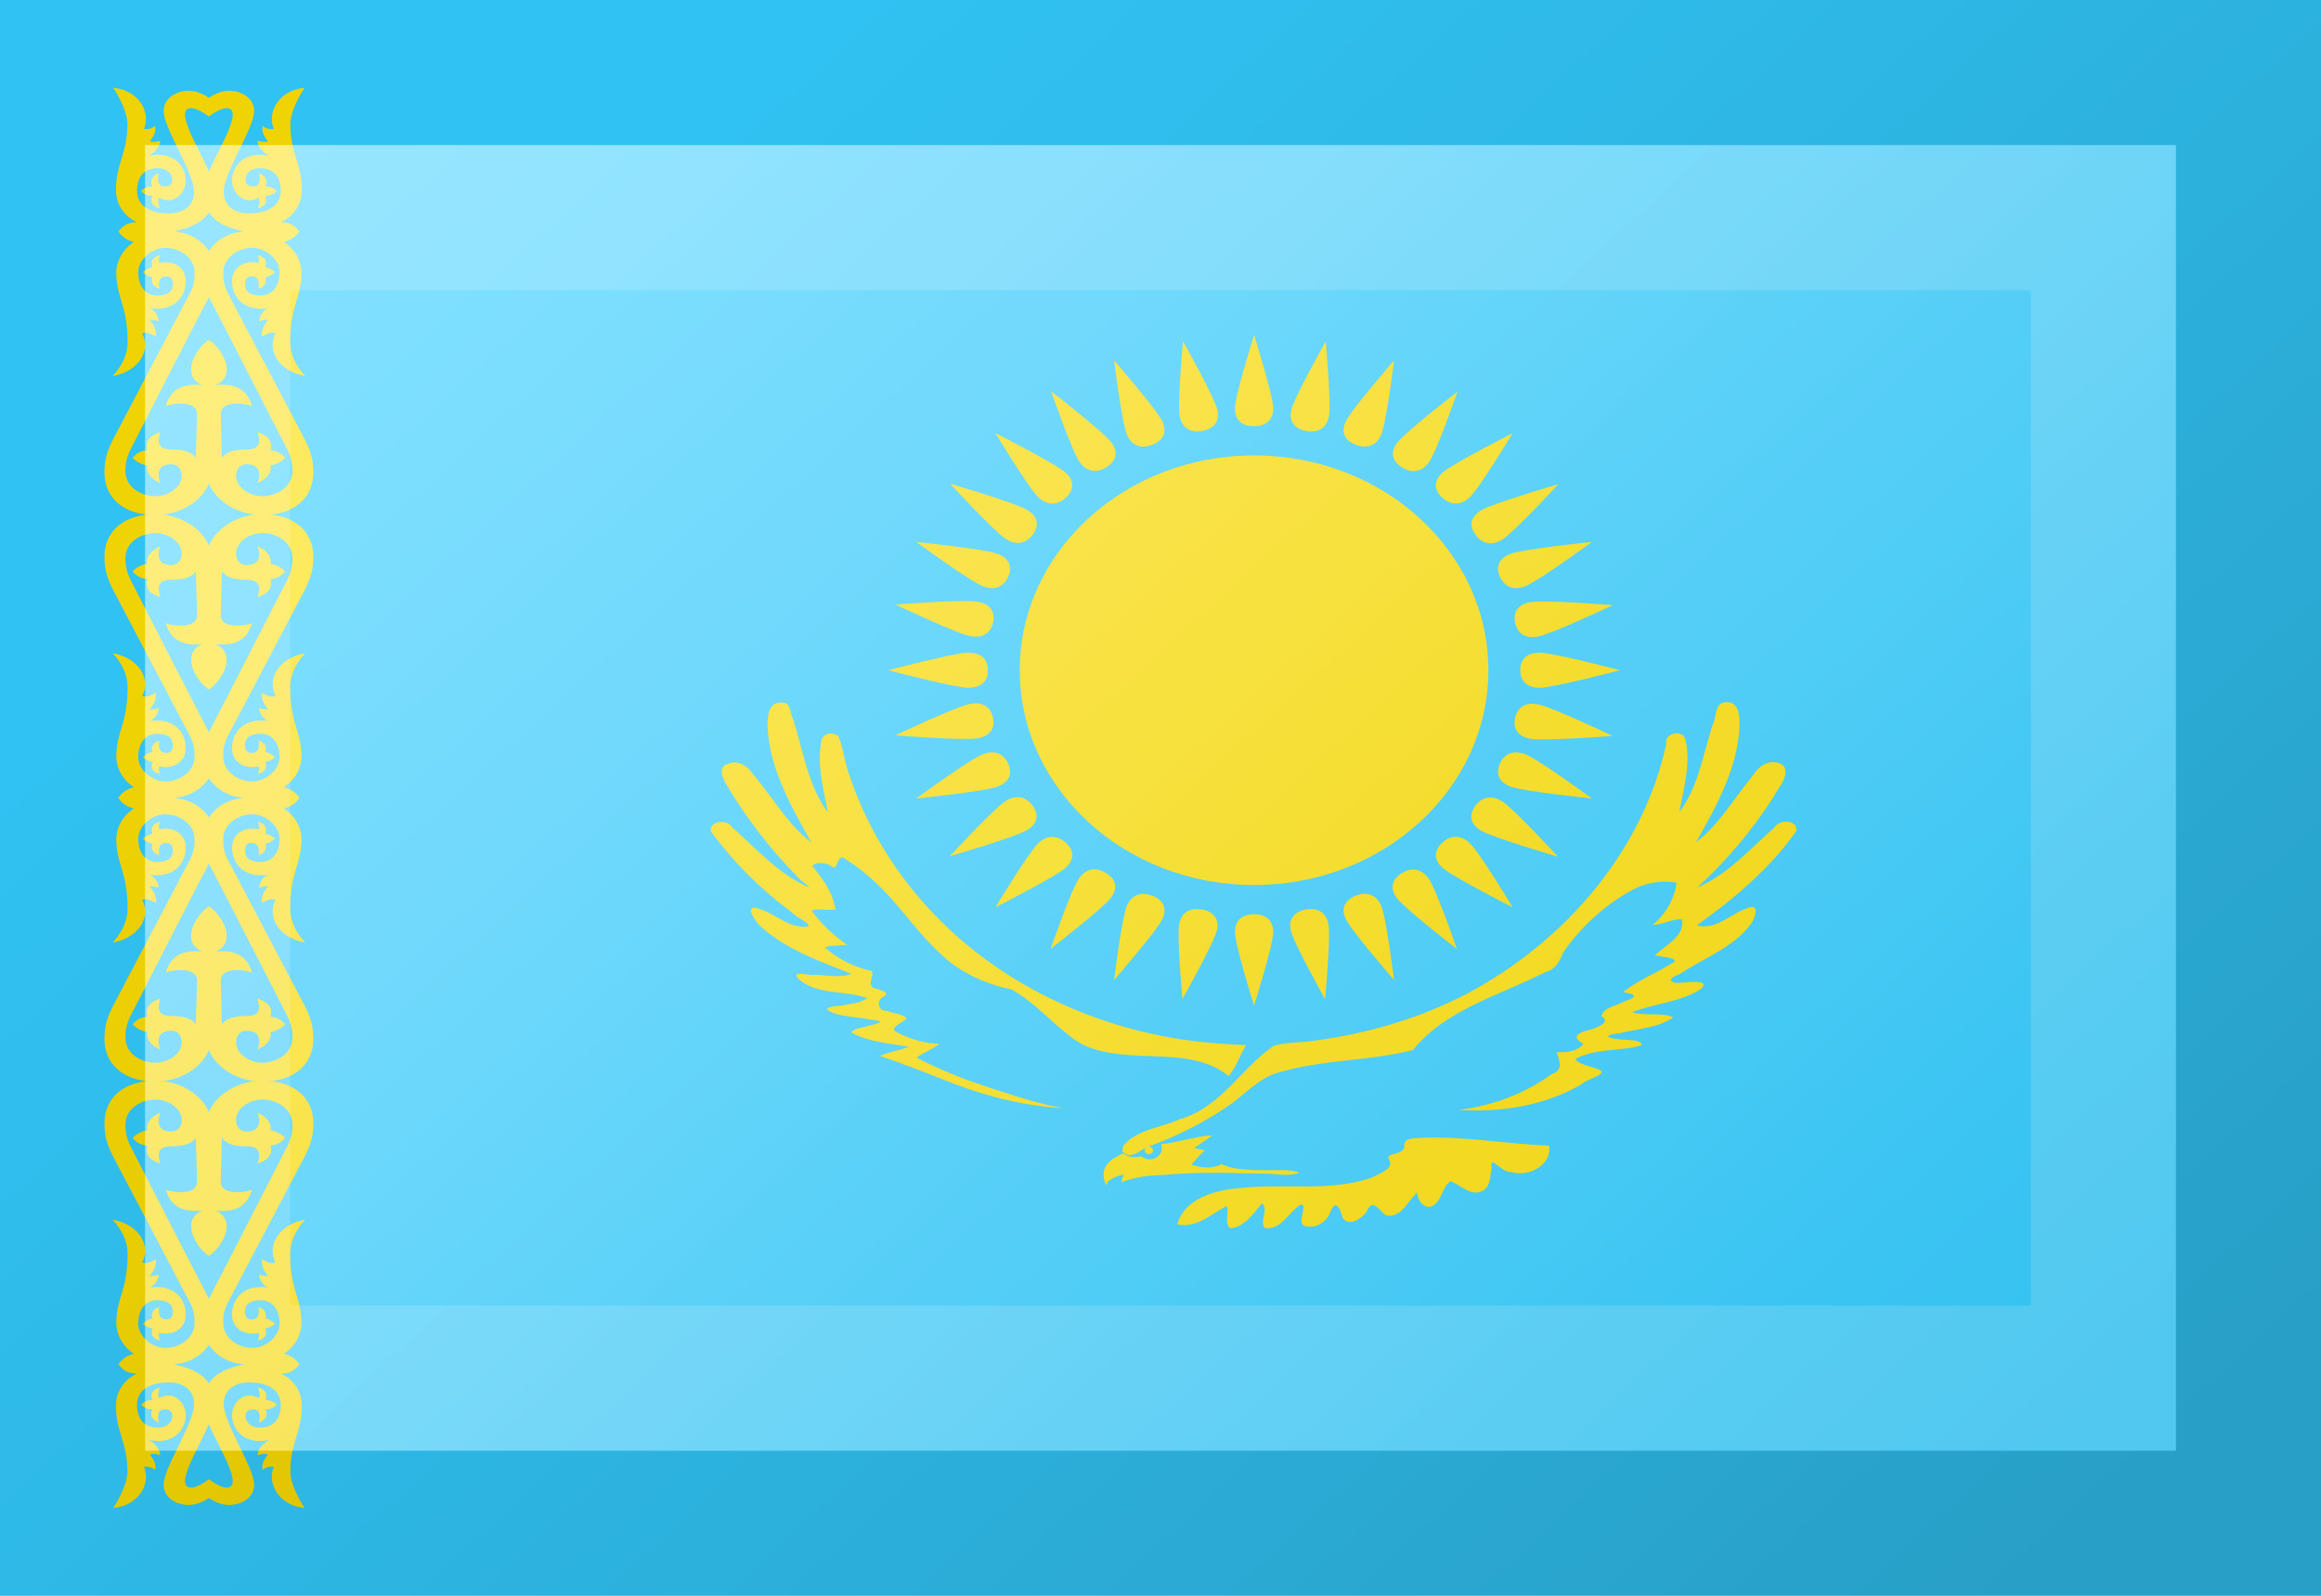
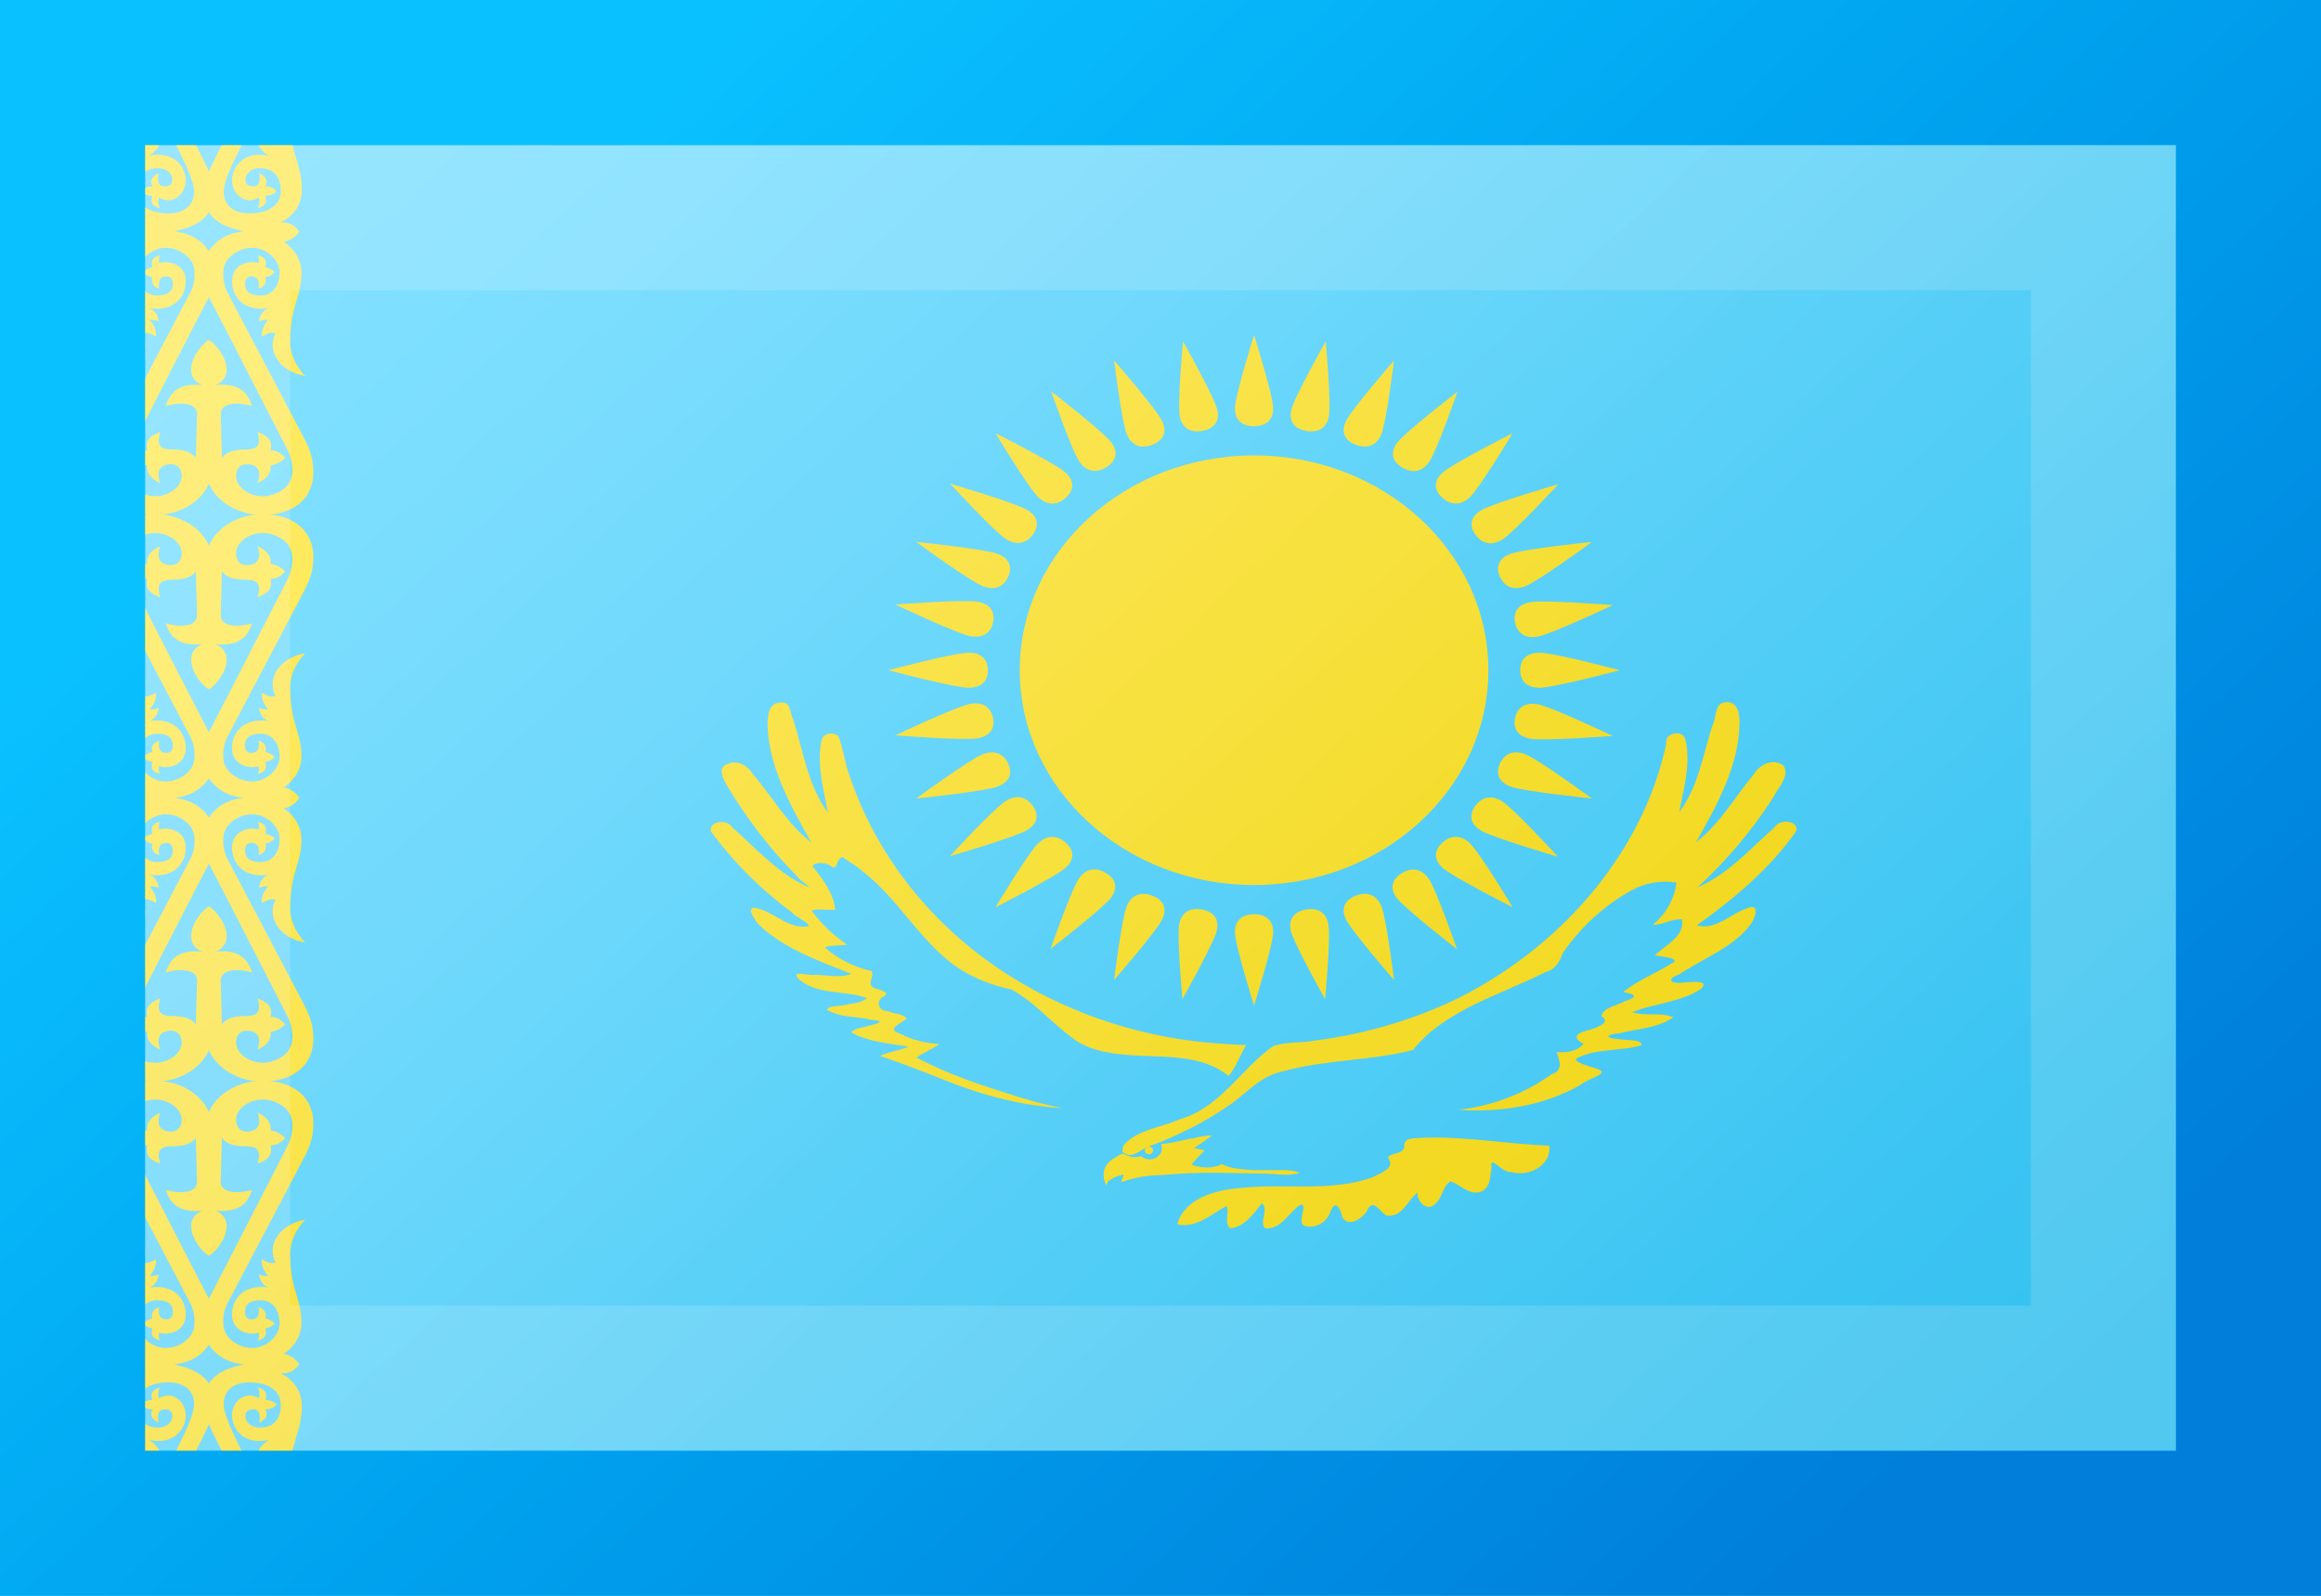
<svg xmlns="http://www.w3.org/2000/svg" xmlns:xlink="http://www.w3.org/1999/xlink" width="16" height="11" viewBox="0 0 16 11">
  <defs>
    <linearGradient id="fkz-gloss" x1="1.35" x2="11.38" y1="1.48" y2="12.43" gradientUnits="userSpaceOnUse">
      <stop offset="0" stop-color="#fff" stop-opacity=".4" />
      <stop offset=".31" stop-color="#fff" stop-opacity=".31" />
      <stop offset=".86" stop-color="#fff" stop-opacity=".06" />
      <stop offset="1" stop-color="#fff" stop-opacity=".02" />
    </linearGradient>
    <linearGradient id="fkz-shade" x1="2.74" x2="11.48" y1="2.99" y2="12.54" gradientUnits="userSpaceOnUse">
      <stop offset="0" stop-opacity="0" />
      <stop offset="1" stop-opacity=".06" />
    </linearGradient>
-     <linearGradient id="fkz-edge" x1="2.63" x2="11.8" y1="2.87" y2="12.89" gradientUnits="userSpaceOnUse">
-       <stop offset="0" stop-opacity=".05" />
-       <stop offset=".29" stop-opacity=".09" />
-       <stop offset="1" stop-opacity=".22" />
+     <linearGradient id="fkz-edge" gradientUnits="userSpaceOnUse" x1="2.391" y1="2.611" x2="11.076" y2="12.094">
+       <stop offset="0" stop-color="#0ac1ff" />
+       <stop offset="0.463" stop-color="#00a3ef" />
+       <stop offset="1" stop-color="#007eda" />
    </linearGradient>
    <clipPath id="fkz-clip">
      <path d="M0 0h16v11H0z" />
    </clipPath>
  </defs>
  <g clip-path="url(#fkz-clip)">
-     <path fill="#3cf" d="M0 0h16v11H0z" />
-     <g fill="#fdde04">
-       <g transform="matrix(.012 0 0 .011 8.645 4.62)">
-         <circle r="134.6" />
-         <g id="fkz-kz-c">
-           <g id="fkz-kz-b">
-             <path id="fkz-kz-a" d="M0-152.9c8-.1 11-5.1 11-11.1 0-8-11-46.1-11-46.1S-11-172-11-164c0 6 3 11.1 11 11.1" />
-             <use xlink:href="#fkz-kz-a" width="100%" height="100%" transform="rotate(90)" />
-             <use xlink:href="#fkz-kz-a" width="100%" height="100%" transform="scale(-1)" />
-             <use xlink:href="#fkz-kz-a" width="100%" height="100%" transform="rotate(-90)" />
+     <g id="fkz-art">
+       <path fill="#3cf" d="M0 0h16v11H0z" />
+       <g fill="#fdde04">
+         <g transform="matrix(.012 0 0 .011 8.645 4.62)">
+           <circle r="134.6" />
+           <g id="fkz-kz-c">
+             <g id="fkz-kz-b">
+               <path id="fkz-kz-a" d="M0-152.9c8-.1 11-5.1 11-11.1 0-8-11-46.1-11-46.1S-11-172-11-164c0 6 3 11.1 11 11.1" />
+               <use xlink:href="#fkz-kz-a" width="100%" height="100%" transform="rotate(90)" />
+               <use xlink:href="#fkz-kz-a" width="100%" height="100%" transform="scale(-1)" />
+               <use xlink:href="#fkz-kz-a" width="100%" height="100%" transform="rotate(-90)" />
+             </g>
+             <use xlink:href="#fkz-kz-b" width="100%" height="100%" transform="rotate(22.5)" />
+             <use xlink:href="#fkz-kz-b" width="100%" height="100%" transform="rotate(45)" />
+             <use xlink:href="#fkz-kz-b" width="100%" height="100%" transform="rotate(67.5)" />
          </g>
-           <use xlink:href="#fkz-kz-b" width="100%" height="100%" transform="rotate(22.5)" />
-           <use xlink:href="#fkz-kz-b" width="100%" height="100%" transform="rotate(45)" />
-           <use xlink:href="#fkz-kz-b" width="100%" height="100%" transform="rotate(67.5)" />
+           <use xlink:href="#fkz-kz-c" width="100%" height="100%" transform="rotate(11.3)" />
        </g>
-         <use xlink:href="#fkz-kz-c" width="100%" height="100%" transform="rotate(11.3)" />
-       </g>
-       <g transform="matrix(.012 0 0 .011 -4.32 0)">
-         <path d="M1075.8 655c-3.5 6.3-5.6 13.6-10 19.3-13.6-12.3-33.2-12-50.4-12.7-14.2-.8-29.6-2.1-40.6-12.2-11.5-9.5-21-21.7-33.8-29.4a83 83 0 0 1-33.1-15.3c-20.2-16.5-31.8-41-51.6-58-3.7-3.6-8.2-6.5-12.4-9.6-4 1-2.2 9.6-7.1 5.2-2.7-2-9.4-2.1-10 .6 6 8 12.1 17 13 27.2-4.2.4-11.5-.9-13.5.6a84 84 0 0 0 20.4 21.3c-3.8.6-11.3.3-12.8 1.8a59 59 0 0 0 26.8 14.7c2 2.8-3.1 8.2 1.3 10.6 2.5 1 10.9 2.8 5.1 5.7-4 2.6-2.5 8.9 2.6 8.7 3.2 1.7 10.4 2 11 5-2.9 2.8-11.7 6.2-4.2 9a52 52 0 0 0 23.1 6.7c-4 3.4-9 5.3-13.1 8.5 18.5 10.9 39 18 59.4 25 8 2.6 16.3 5.1 24.7 6.7-24.4-1.4-48-8.6-70.2-18.5q-17.2-7.6-34.8-14.2c5.1-2.7 11.1-3.4 16.5-5.7-11.2-2.2-23.3-3-33-9 1.4-2.8 7-2.9 10.2-4.3 6-1.4 9.6-3 1.3-3.6-8.4-2.3-18-1.3-25.5-6.3.5-3 8.3-2 11.4-3.3 4-.7 8.4-1.3 11.6-4-13-5.3-30-1.5-40.2-13-2.3-4.4 7.3-.9 10-1.6 7 0 14.5 2.2 21.2-.6-19-8.3-39.3-16-53.7-31.4-1.6-2.5-6.4-9.3-2.5-10.1 11.2 1.5 19.3 13.7 31.4 11.8 1.6-2.1-7-5.6-9.2-8.7a229 229 0 0 1-46.8-51c-.8-6.7 9.5-7.7 12.2-2.6 13.4 13 25.5 28 42.2 36.8 6 2.9-3.4-3.4-4.6-5.7a299 299 0 0 1-40.9-57.9c-2-3.8-5.1-10.7.7-12.7 5.7-2.9 11.5 1 14.4 6 11.3 14.3 19.7 31.3 33.8 43.2-12-23.3-24.9-48-25.2-74.8.3-5.2.6-13 7.7-12.9 6-.9 5 6.7 7 10.3 5.8 19.8 8.3 41.2 20 58.6-2.5-14.6-6.4-29.7-3.8-44.6.6-5 6-6.4 9.7-3.4 2.9 7 3.5 15.9 6.1 23.5a237 237 0 0 0 93 127.2 245 245 0 0 0 123.3 42.3q6 .5 11.9.7m136.4 91.1c-7.2 4.4-12.8-3.4-18.8-5.7-4.4 2.4-4.8 10.2-8.8 14-4.8 5.5-10.8-1.6-10.3-7-5.8 4.9-8.7 16-18 14.4-4.5-3.6-7.8-11.2-11.2-2.5-2.7 4.2-10 10.2-13.9 3.8-1.2-5.6-4-12.2-7-3.3-2.2 6.4-9 11-15.4 8.2-3.6-2.9 2.8-13.7-1.7-13-6.8 4.6-10.8 15.7-20.3 14.8-3.7-4 2.3-11.1-1.8-15.7-4.7 6.1-10 15.1-18.3 15.7-4-3.2.2-12.5-2.4-13.8-8.4 5-17.4 14.1-28 11.3 4.1-16 21.5-21.5 36-22.7 25.1-3.1 51.5 2.6 75.7-6.5 3.9-2.4 13.3-5.7 10-11.2-3-4.4 7.7-2.7 8.7-7.8-.6-6.4 5-5.5 10.4-6 24.4-1.1 48.5 4 72.8 4.9 1.8 11.8-11.3 20.1-22 16.5-5 .8-12.5-11.6-11-2.6-1 4.8-.4 11-4.7 14.2m-207.4-24.2c5.6 5.1 9.6-1 14.9-3.3a197 197 0 0 0 48.3-27.3c9.2-7.6 17.2-17.5 29.6-20 24.2-7.3 49.9-6.4 74.1-13.2 18.5-25.2 49.8-34.3 76.1-48.8 5.9-1.8 8.2-6.7 10-12 10-15.9 23.7-29.9 39.9-39.5a37 37 0 0 1 25.4-4.6 42 42 0 0 1-13.7 26.5c5.9-.1 11-3.8 16.8-3.6 2 10.6-9.4 16.1-15.5 22.7 3.4.8 16.4 1.8 9.3 5.2-9 6.2-19.3 10.5-27.6 17.8 7.7 1.4 8.6 3 .8 5.8-4.3 2.8-12.4 3.8-13.2 9.4 5.8 3.6-2.6 7-5.9 8.2-6.2 1.5-12.8 4.2-4.5 9-3.1 4.7-9.9 5.7-15.4 5.2 1.7 5.4 4.1 11.4-2.8 13.8a108 108 0 0 1-53.6 22.4c24.5 1.8 49.8-2.7 70.7-16 2.8-3.3 17.3-6.9 9.2-9.6-3.8-1.6-12-3.4-12.6-6.3 11.4-7 25.7-4.5 37.9-8.6.3-4-9.3-2.9-12.9-3.8-8.5-.7-8-2.9.2-3.7 10.4-2.8 22.2-3.3 31-10-7.1-3.4-16.1-.5-23.7-3.2 12.9-5.6 28.1-6.2 39.7-14.7 5.3-5.9-6.8-4-10.3-3.9-7.1 1.3-10.4-2.2-2.3-5.1 13.9-10.3 31.4-16.9 41.2-31.7 2.3-3.3 5.4-13.3-2-9.8-9.6 3.3-18.1 14.1-29.2 10.8 21.8-16.9 42.4-36 57.3-59.3.8-6.8-9.8-7.5-12.5-2.2-14 13.4-26.6 29.3-44.5 37.8a281 281 0 0 0 43.6-56.4c2.7-6 9.8-13.3 6-20-6.3-5.2-14.1-.4-17.3 5.7-10.9 14.2-19.1 30.7-33 42.3 12.1-23.3 24.8-48.2 25-75 0-5.6-1-13.8-8.6-12.7-6 1-4.5 10-7 14.5-5.4 18.4-8 38.3-19 54.3 2.5-14.9 6.8-30.5 3.5-45.5-1.6-6.8-12.5-3.9-11 2.8-13 65.9-57.3 123.5-115 156.8-26.5 15-56 24.6-86.2 29-8 1.7-16.8.7-24.5 3.5-18.8 14.3-30.1 38.4-53.8 45.9-10.7 5.3-24.5 6.4-32.1 16.2a9 9 0 0 0-.8 4.2m51.7-10.3q-5.4.2-10.6 1.7c-4.7.7-9.2 2.3-13.8 3l-1.9.4-3.1.3a11 11 0 0 1 0 5.1 6 6 0 0 1-1.4 2q-.9 1.2-2.2 1.8a7 7 0 0 1-2.6.7q-1.3.1-2.7-.4-1.3-.4-2.5-1.5l-2.8.5h-2.6l-2.8-1-2.6-1.3c-3.4 2-7.2 3.9-9.3 7.4a11 11 0 0 0-1.6 5.3q-.2 3.6 1.4 7c.4.6.7-2.3 1.8-2.7q3-2.4 6.7-3.3c2-1 1.7 0 .9 1.6-.2.9-1.3 4 .2 2.4a65 65 0 0 1 21.6-4.1q15.9-1.5 31.8-1.5l30 .6c4.8.2 9.6 1.2 14.3.4 1.1-.3 2.9-.3 3.6-1-2.2-1.2-4.7-1.3-7-1.6h-19.1c-5.3-.5-10.8-.6-15.8-2.6-1.4-.5-2.6-1.8-3.9-.4a24 24 0 0 1-5.9 1.3q-5.3.2-10.2-1.8 3.6-4.7 7.7-9l-6.2-1.3z" />
-         <circle cx="1020" cy="720.9" r="2.4" />
-         <circle cx="1019.8" cy="720.5" r="1" stroke="#fdde04" stroke-width=".4" />
-       </g>
-       <g transform="scale(.012 .011)">
-         <g id="fkz-kz-f">
-           <g id="fkz-kz-e">
-             <path d="M120 73s-9.6-8.2-12.9-4.1c-5.2 6.5 16.2 39 16.2 50.4 0 18.8-12.6 23.9-28 26.5-10.4 1.8-27.3-.7-27.3-.7 3.2-4.3 5.3-5.6 10.6-5.9-6-3-12-9.8-12-20.3 0-16.1 6.6-22.8 6.6-41C73.2 68 65 55 65 55c14.6 1.5 21.8 15 17.7 25.8a7 7 0 0 0 6.3-1.9c1 3-.6 6.5-2.9 9.5 1.8 1 3.2.4 6-.2-.2 3-2 6.4-6.6 9.5 13.2-3.4 21.2 5.7 21.2 15.3 0 7.3-5 12.5-10 12.5-1.6 0-4-.7-5.3-1.7-1 2-.4 4.7.5 6.7-3.6-1-6-3.2-4.3-7.7q-4.2-.3-6.5-3 2.3-3 6.5-3c-2-4.2.3-6.5 3.6-8.4 0 0-2.1 8.4 3.2 8.4 2.4 0 4.6-.7 4.6-4.3 0-3.1-2.7-7.4-9-7.1s-11.3 4.3-11.3 14.3c0 9.2 7.5 13.8 17.3 14 8.8.4 15.5-4.4 15.5-13.5C111.5 108 94 80.4 94 69.6c0-8.1 7.2-12.7 14.4-12.7 9.2 0 17 9.2 17 9.2l-5.4 6.8z" />
-             <path id="fkz-kz-d" d="M122 292.1c0 20.3-18.2 30.7-32.5 30.7-19.2 0-29.5-11.5-29.5-26.6 0-8.5 1.6-13.9 5.5-22l44.2-91.7a27 27 0 0 0 2-12.2c0-8.2-8-14.9-16.3-15-7.6-.3-16 7-16 15.3 0 10.1 5.3 14.6 10.7 14.6 6.6 0 9.2-2.7 9.2-7.4q-.2-4.7-3.8-4.6c-5.7 0-4 7.6-4 7.6a5.2 5.2 0 0 1-3.9-7 10 10 0 0 1-5.5-3.3q2.2-2.3 5.5-3c-1.3-4.4.5-6.5 4.3-7.5a8 8 0 0 0-.5 4.8c6-1.8 15.3 1 15.3 11.4s-7.2 19.1-20.7 17c3.2 1.5 4.8 4.6 5.2 8.1-2.5-1-5.2-1-5.2-1 1.6 2.7 3.8 5 3.7 10.6-2.5-1.2-4.9-3.3-8-2 5 10-1.2 23.6-17 26.8q8.6-10.3 8.6-21.3c0-23.5-6.5-27.4-6.5-43.8a24 24 0 0 1 10.5-19.2v.3A14 14 0 0 1 68 145a62 62 0 0 1 34 .3 25 25 0 0 1 18 12 36 36 0 0 1 0 28.9c-6.3 13-35.7 75.6-44.9 95.2q-3 6.3-3.1 13.4c0 12 11 16.2 17.2 16.2 7.5 0 15.2-5.7 15.2-12.8 0-4.5-2.5-7.3-6-7.3-8.5 0-8 7.2-6.3 11.8-5.3-2.4-8.3-6.6-7.5-11a14 14 0 0 1-8.4-4.8c2-2.6 4.6-4.6 8.4-4.7-1.7-6.9 3-9.8 7.5-11.4-1.4 5-2.4 10.9 6.3 10.9 6.3 0 11.2 1 14.1 5.2l.7-27c.4-8.1-10.8-8-18-5.5 2.7-9.3 8.2-14.4 21-13.1a10 10 0 0 1-6.4-9.8c0-7.6 6.2-16 10.2-18.5l2 79z" />
-             <use xlink:href="#fkz-kz-d" width="100%" height="100%" transform="matrix(1 0 0 -1 0 645)" />
+         <g transform="matrix(.012 0 0 .011 -4.32 0)">
+           <path d="M1075.8 655c-3.5 6.3-5.6 13.6-10 19.3-13.6-12.3-33.2-12-50.4-12.7-14.2-.8-29.6-2.1-40.6-12.2-11.5-9.5-21-21.7-33.8-29.4a83 83 0 0 1-33.1-15.3c-20.2-16.5-31.8-41-51.6-58-3.7-3.6-8.2-6.5-12.4-9.6-4 1-2.2 9.6-7.1 5.2-2.7-2-9.4-2.1-10 .6 6 8 12.1 17 13 27.2-4.2.4-11.5-.9-13.5.6a84 84 0 0 0 20.4 21.3c-3.8.6-11.3.3-12.8 1.8a59 59 0 0 0 26.8 14.7c2 2.8-3.1 8.2 1.3 10.6 2.5 1 10.9 2.8 5.1 5.7-4 2.6-2.5 8.9 2.6 8.7 3.2 1.7 10.4 2 11 5-2.9 2.8-11.7 6.2-4.2 9a52 52 0 0 0 23.1 6.7c-4 3.4-9 5.3-13.1 8.5 18.5 10.9 39 18 59.4 25 8 2.6 16.3 5.1 24.7 6.7-24.4-1.4-48-8.6-70.2-18.5q-17.2-7.6-34.8-14.2c5.1-2.7 11.1-3.4 16.5-5.7-11.2-2.2-23.3-3-33-9 1.4-2.8 7-2.9 10.2-4.3 6-1.4 9.6-3 1.3-3.6-8.4-2.3-18-1.3-25.5-6.3.5-3 8.3-2 11.4-3.3 4-.7 8.4-1.3 11.6-4-13-5.3-30-1.5-40.2-13-2.3-4.4 7.3-.9 10-1.6 7 0 14.5 2.2 21.2-.6-19-8.3-39.3-16-53.7-31.4-1.6-2.5-6.4-9.3-2.5-10.1 11.2 1.5 19.3 13.7 31.4 11.8 1.6-2.1-7-5.6-9.2-8.7a229 229 0 0 1-46.8-51c-.8-6.7 9.5-7.7 12.2-2.6 13.4 13 25.5 28 42.2 36.8 6 2.9-3.4-3.4-4.6-5.7a299 299 0 0 1-40.9-57.9c-2-3.8-5.1-10.7.7-12.7 5.7-2.9 11.5 1 14.4 6 11.3 14.3 19.7 31.3 33.8 43.2-12-23.3-24.9-48-25.2-74.8.3-5.2.6-13 7.7-12.9 6-.9 5 6.7 7 10.3 5.8 19.8 8.3 41.2 20 58.6-2.5-14.6-6.4-29.7-3.8-44.6.6-5 6-6.4 9.7-3.4 2.9 7 3.5 15.9 6.1 23.5a237 237 0 0 0 93 127.2 245 245 0 0 0 123.3 42.3q6 .5 11.9.7m136.4 91.1c-7.2 4.4-12.8-3.4-18.8-5.7-4.4 2.4-4.8 10.2-8.8 14-4.8 5.5-10.8-1.6-10.3-7-5.8 4.9-8.7 16-18 14.4-4.5-3.6-7.8-11.2-11.2-2.5-2.7 4.2-10 10.2-13.9 3.8-1.2-5.6-4-12.2-7-3.3-2.2 6.4-9 11-15.4 8.2-3.6-2.9 2.8-13.7-1.7-13-6.8 4.6-10.8 15.7-20.3 14.8-3.7-4 2.3-11.1-1.8-15.7-4.7 6.1-10 15.1-18.3 15.7-4-3.2.2-12.5-2.4-13.8-8.4 5-17.4 14.1-28 11.3 4.1-16 21.5-21.5 36-22.7 25.1-3.1 51.5 2.6 75.7-6.5 3.9-2.4 13.3-5.7 10-11.2-3-4.4 7.7-2.7 8.7-7.8-.6-6.4 5-5.5 10.4-6 24.4-1.1 48.5 4 72.8 4.9 1.8 11.8-11.3 20.1-22 16.5-5 .8-12.5-11.6-11-2.6-1 4.8-.4 11-4.7 14.2m-207.4-24.2c5.6 5.1 9.6-1 14.9-3.3a197 197 0 0 0 48.3-27.3c9.2-7.6 17.2-17.5 29.6-20 24.2-7.3 49.9-6.4 74.1-13.2 18.5-25.2 49.8-34.3 76.1-48.8 5.9-1.8 8.2-6.7 10-12 10-15.9 23.7-29.9 39.9-39.5a37 37 0 0 1 25.4-4.6 42 42 0 0 1-13.7 26.5c5.9-.1 11-3.8 16.8-3.6 2 10.6-9.4 16.1-15.5 22.7 3.4.8 16.4 1.8 9.3 5.2-9 6.2-19.3 10.5-27.6 17.8 7.7 1.4 8.6 3 .8 5.8-4.3 2.8-12.4 3.8-13.2 9.4 5.8 3.6-2.6 7-5.9 8.2-6.2 1.5-12.8 4.2-4.5 9-3.1 4.7-9.9 5.7-15.4 5.2 1.7 5.4 4.1 11.4-2.8 13.8a108 108 0 0 1-53.6 22.4c24.5 1.8 49.8-2.7 70.7-16 2.8-3.3 17.3-6.9 9.2-9.6-3.8-1.6-12-3.4-12.6-6.3 11.4-7 25.7-4.5 37.9-8.6.3-4-9.3-2.9-12.9-3.8-8.5-.7-8-2.9.2-3.7 10.4-2.8 22.2-3.3 31-10-7.1-3.4-16.1-.5-23.7-3.2 12.9-5.6 28.1-6.2 39.7-14.7 5.3-5.9-6.8-4-10.3-3.9-7.1 1.3-10.4-2.2-2.3-5.1 13.9-10.3 31.4-16.9 41.2-31.7 2.3-3.3 5.4-13.3-2-9.8-9.6 3.3-18.1 14.1-29.2 10.8 21.8-16.9 42.4-36 57.3-59.3.8-6.8-9.8-7.5-12.5-2.2-14 13.4-26.6 29.3-44.5 37.8a281 281 0 0 0 43.6-56.4c2.7-6 9.8-13.3 6-20-6.3-5.2-14.1-.4-17.3 5.7-10.9 14.2-19.1 30.7-33 42.3 12.1-23.3 24.8-48.2 25-75 0-5.6-1-13.8-8.6-12.7-6 1-4.5 10-7 14.5-5.4 18.4-8 38.3-19 54.3 2.5-14.9 6.8-30.5 3.5-45.5-1.6-6.8-12.5-3.9-11 2.8-13 65.9-57.3 123.5-115 156.8-26.5 15-56 24.6-86.2 29-8 1.7-16.8.7-24.5 3.5-18.8 14.3-30.1 38.4-53.8 45.9-10.7 5.3-24.5 6.4-32.1 16.2a9 9 0 0 0-.8 4.2m51.7-10.3q-5.4.2-10.6 1.7c-4.7.7-9.2 2.3-13.8 3l-1.9.4-3.1.3a11 11 0 0 1 0 5.1 6 6 0 0 1-1.4 2q-.9 1.2-2.2 1.8a7 7 0 0 1-2.6.7q-1.3.1-2.7-.4-1.3-.4-2.5-1.5l-2.8.5h-2.6l-2.8-1-2.6-1.3c-3.4 2-7.2 3.9-9.3 7.4a11 11 0 0 0-1.6 5.3q-.2 3.6 1.4 7c.4.6.7-2.3 1.8-2.7q3-2.4 6.7-3.3c2-1 1.7 0 .9 1.6-.2.9-1.3 4 .2 2.4a65 65 0 0 1 21.6-4.1q15.9-1.5 31.8-1.5l30 .6c4.8.2 9.6 1.2 14.3.4 1.1-.3 2.9-.3 3.6-1-2.2-1.2-4.7-1.3-7-1.6h-19.1c-5.3-.5-10.8-.6-15.8-2.6-1.4-.5-2.6-1.8-3.9-.4a24 24 0 0 1-5.9 1.3q-5.3.2-10.2-1.8 3.6-4.7 7.7-9l-6.2-1.3z" />
+           <circle cx="1020" cy="720.9" r="2.4" />
+           <circle cx="1019.8" cy="720.5" r="1" stroke="#fdde04" stroke-width=".4" />
+         </g>
+         <g transform="scale(.012 .011)">
+           <g id="fkz-kz-f">
+             <g id="fkz-kz-e">
+               <path d="M120 73s-9.6-8.2-12.9-4.1c-5.2 6.5 16.2 39 16.2 50.4 0 18.8-12.6 23.9-28 26.5-10.4 1.8-27.3-.7-27.3-.7 3.2-4.3 5.3-5.6 10.6-5.9-6-3-12-9.8-12-20.3 0-16.1 6.6-22.8 6.6-41C73.2 68 65 55 65 55c14.6 1.5 21.8 15 17.7 25.8a7 7 0 0 0 6.3-1.9c1 3-.6 6.5-2.9 9.5 1.8 1 3.2.4 6-.2-.2 3-2 6.4-6.6 9.5 13.2-3.4 21.2 5.7 21.2 15.3 0 7.3-5 12.5-10 12.5-1.6 0-4-.7-5.3-1.7-1 2-.4 4.7.5 6.7-3.6-1-6-3.2-4.3-7.7q-4.2-.3-6.5-3 2.3-3 6.5-3c-2-4.2.3-6.5 3.6-8.4 0 0-2.1 8.4 3.2 8.4 2.4 0 4.6-.7 4.6-4.3 0-3.1-2.7-7.4-9-7.1s-11.3 4.3-11.3 14.3c0 9.2 7.5 13.8 17.3 14 8.8.4 15.5-4.4 15.5-13.5C111.5 108 94 80.4 94 69.6c0-8.1 7.2-12.7 14.4-12.7 9.2 0 17 9.2 17 9.2l-5.4 6.8z" />
+               <path id="fkz-kz-d" d="M122 292.1c0 20.3-18.2 30.7-32.5 30.7-19.2 0-29.5-11.5-29.5-26.6 0-8.5 1.6-13.9 5.5-22l44.2-91.7a27 27 0 0 0 2-12.2c0-8.2-8-14.9-16.3-15-7.6-.3-16 7-16 15.3 0 10.1 5.3 14.6 10.7 14.6 6.6 0 9.2-2.7 9.2-7.4q-.2-4.7-3.8-4.6c-5.7 0-4 7.6-4 7.6a5.2 5.2 0 0 1-3.9-7 10 10 0 0 1-5.5-3.3q2.2-2.3 5.5-3c-1.3-4.4.5-6.5 4.3-7.5a8 8 0 0 0-.5 4.8c6-1.8 15.3 1 15.3 11.4s-7.2 19.1-20.7 17c3.2 1.5 4.8 4.6 5.2 8.1-2.5-1-5.2-1-5.2-1 1.6 2.7 3.8 5 3.7 10.6-2.5-1.2-4.9-3.3-8-2 5 10-1.2 23.6-17 26.8q8.6-10.3 8.6-21.3c0-23.5-6.5-27.4-6.5-43.8a24 24 0 0 1 10.5-19.2v.3A14 14 0 0 1 68 145a62 62 0 0 1 34 .3 25 25 0 0 1 18 12 36 36 0 0 1 0 28.9c-6.3 13-35.7 75.6-44.9 95.2q-3 6.3-3.1 13.4c0 12 11 16.2 17.2 16.2 7.5 0 15.2-5.7 15.2-12.8 0-4.5-2.5-7.3-6-7.3-8.5 0-8 7.2-6.3 11.8-5.3-2.4-8.3-6.6-7.5-11a14 14 0 0 1-8.4-4.8c2-2.6 4.6-4.6 8.4-4.7-1.7-6.9 3-9.8 7.5-11.4-1.4 5-2.4 10.9 6.3 10.9 6.3 0 11.2 1 14.1 5.2l.7-27c.4-8.1-10.8-8-18-5.5 2.7-9.3 8.2-14.4 21-13.1a10 10 0 0 1-6.4-9.8c0-7.6 6.2-16 10.2-18.5l2 79z" />
+               <use xlink:href="#fkz-kz-d" width="100%" height="100%" transform="matrix(1 0 0 -1 0 645)" />
+             </g>
+             <use xlink:href="#fkz-kz-e" width="100%" height="100%" transform="matrix(-1 0 0 1 240 0)" />
          </g>
-           <use xlink:href="#fkz-kz-e" width="100%" height="100%" transform="matrix(-1 0 0 1 240 0)" />
+           <use xlink:href="#fkz-kz-f" width="100%" height="100%" transform="matrix(1 0 0 -1 0 1000)" />
        </g>
-         <use xlink:href="#fkz-kz-f" width="100%" height="100%" transform="matrix(1 0 0 -1 0 1000)" />
      </g>
    </g>
+     <use xlink:href="#fkz-art" />
+     <use xlink:href="#fkz-art" />
    <path fill="url(#fkz-gloss)" d="M1 1h14v9H1z" />
    <path fill="#fff" fill-opacity=".16" fill-rule="evenodd" d="M1 1h14v9H1zm1 1v7h12V2z" />
    <path fill="url(#fkz-shade)" d="M1 1h14v9H1z" />
-     <path fill="url(#fkz-edge)" fill-rule="evenodd" d="M0 0h16v11H0zm1 1v9h14V1z" />
+     <path fill="url(#fkz-edge)" d="M0 0h16v11H0zM1 1v9h14V1z" />
  </g>
</svg>
